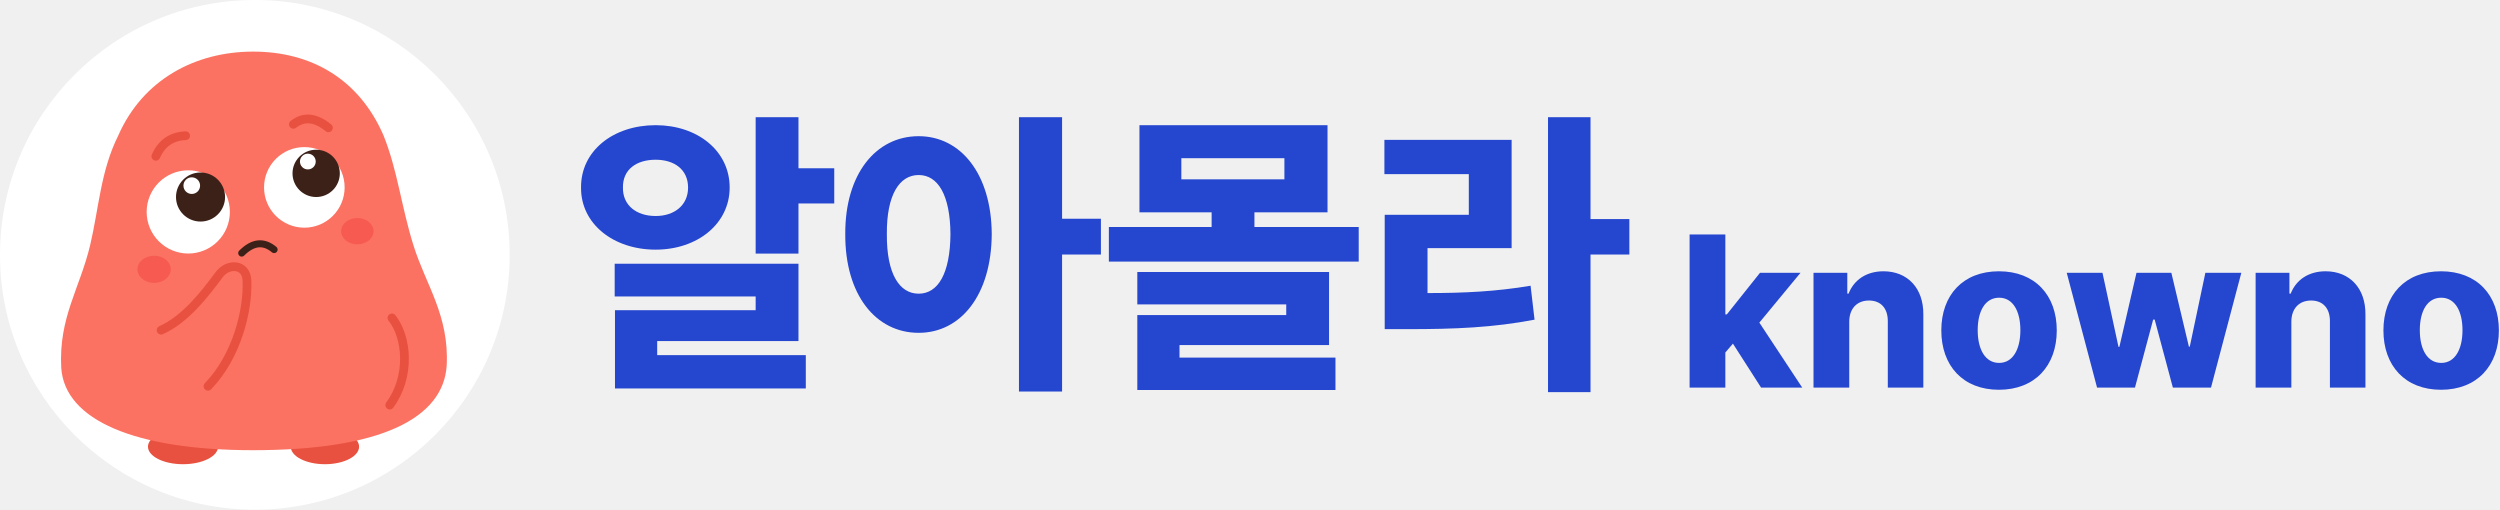
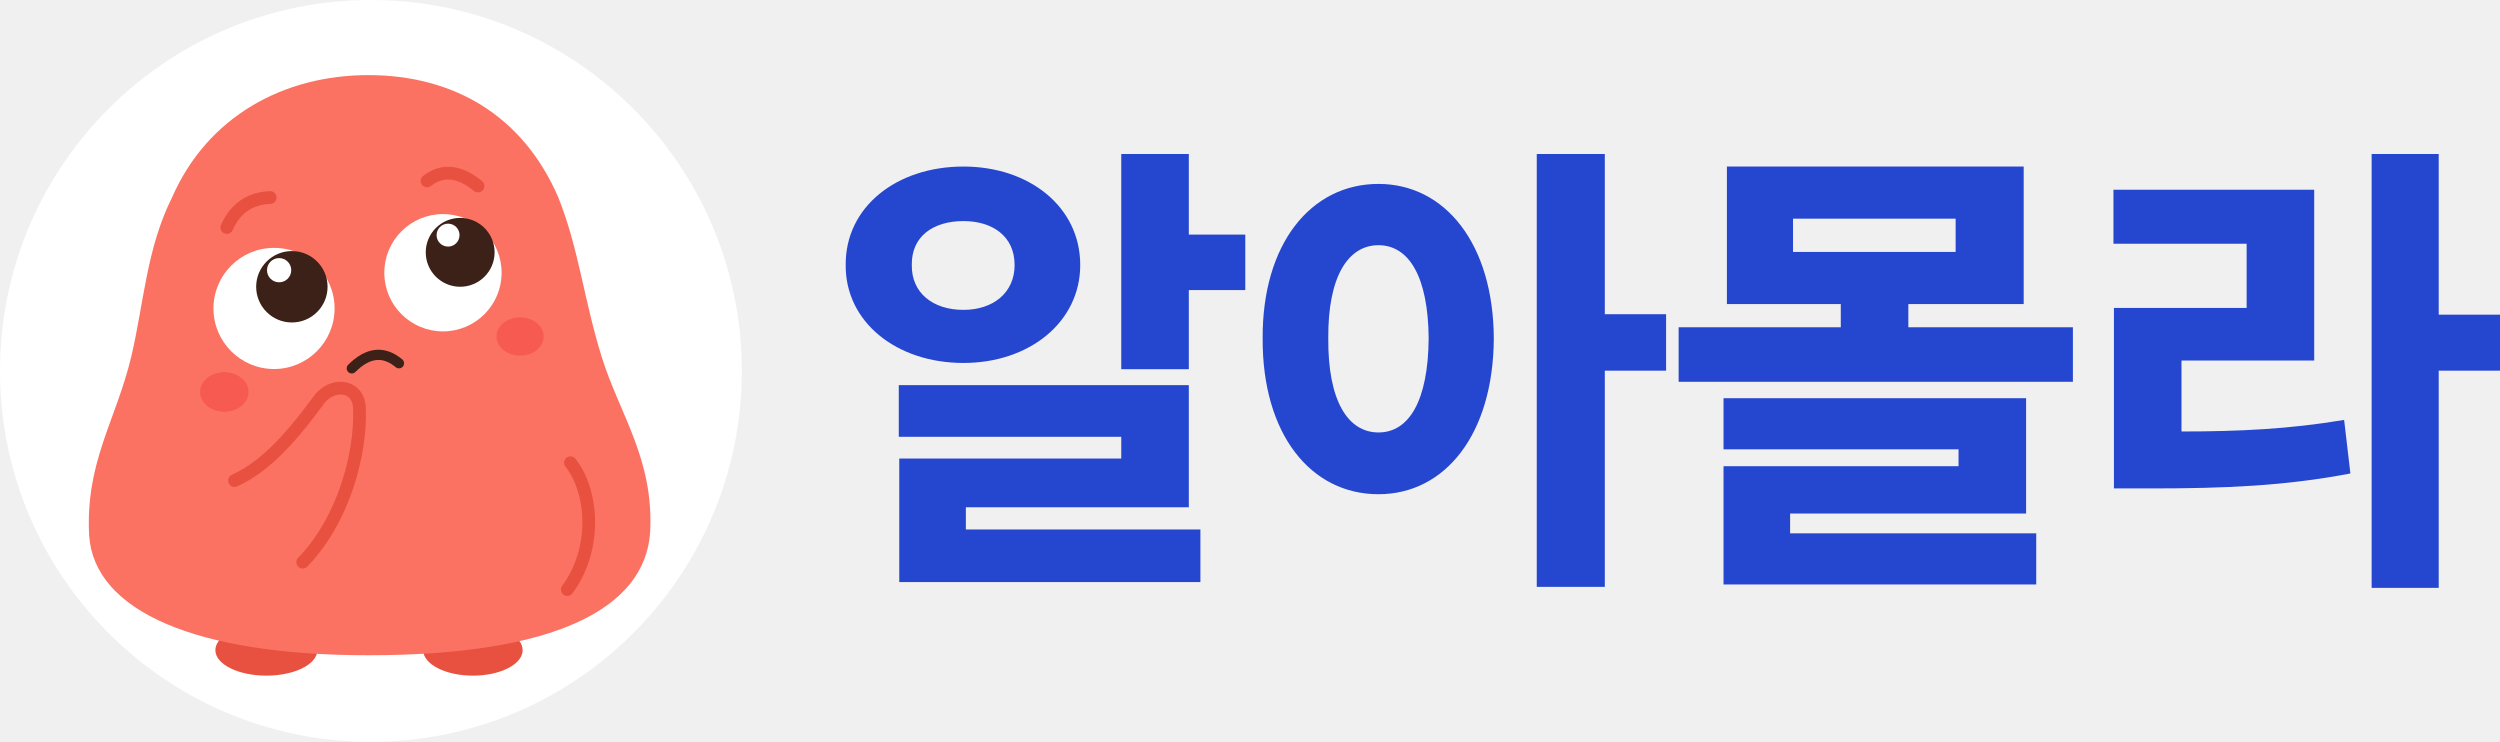
- <svg xmlns="http://www.w3.org/2000/svg" viewBox="0 0 981 200" width="981" height="200">
+ <svg xmlns="http://www.w3.org/2000/svg" viewBox="0 0 674 200" width="674" height="200">
  <g transform="translate(0 0) scale(0.1953125)">
    <circle cx="512" cy="512" r="512" fill="#FFFFFF" />
    <g transform="translate(61.44 61.44) scale(0.88)">
      <g fill="#E8513F">
        <ellipse cx="348" cy="950" rx="80" ry="40" />
        <ellipse cx="672" cy="950" rx="78" ry="40" />
      </g>
      <path fill="#FB7262" d="M508 48C640 48 750 110 806 240C838 320 846 400 874 490C902 580 956 650 950 765C942 885 800 958 508 958C240 958 78 890 70 770C64 655 112 590 136 490C156 405 160 320 200 240C256 112 376 48 508 48Z" />
      <g fill="#F65A50">
        <ellipse cx="282" cy="545" rx="38" ry="31" />
        <ellipse cx="746" cy="458" rx="37" ry="30" />
      </g>
      <g class="eye">
        <circle cx="360" cy="414" r="95" fill="#FFFFFF" />
        <g class="pupil">
          <circle cx="388" cy="380" r="56" fill="#3B2118" />
          <circle cx="368" cy="354" r="19" fill="#FFFFFF" />
        </g>
      </g>
      <g class="eye">
        <circle cx="625" cy="358" r="92" fill="#FFFFFF" />
        <g class="pupil">
          <circle cx="652" cy="326" r="54" fill="#3B2118" />
          <circle cx="633" cy="299" r="18" fill="#FFFFFF" />
        </g>
      </g>
      <g fill="none" stroke="#E8513F" stroke-width="20" stroke-linecap="round" stroke-linejoin="round">
        <path d="M286 287Q306 242 354 240" />
        <path d="M600 214Q636 186 680 222" />
        <path d="M298 684C352 660 396 604 430 558C450 530 492 532 494 570C497 640 470 745 405 812" />
        <path d="M825 656C860 700 868 790 820 855" />
      </g>
      <path fill="none" stroke="#3B2118" stroke-width="16" stroke-linecap="round" d="M482 508Q520 470 556 500" />
    </g>
  </g>
-   <path fill="#2547D0" transform="translate(224.88 142.36) scale(0.12)" d="M737-803L597-803L597-357L737-357L737-521L854-521L854-636L737-636ZM737-324L136-324L136-217L597-217L597-172L137-172L137 84L761 84L761-25L275-25L275-71L737-71ZM270-777C131-777 25-693 26-573C25-455 131-370 270-370C407-370 512-455 512-573C512-693 407-777 270-777ZM270-664C331-664 376-632 376-573C376-515 331-480 270-480C207-480 162-515 163-573C162-632 207-664 270-664ZM1130-741C990-741 889-617 890-421C889-222 990-98 1130-98C1268-98 1368-222 1369-421C1368-617 1268-741 1130-741ZM1130-614C1193-614 1233-549 1234-421C1233-291 1193-226 1130-226C1067-226 1025-291 1026-421C1025-549 1067-614 1130-614ZM1599-803L1458-803L1458 94L1599 94L1599-354L1726-354L1726-471L1599-471ZM2569-444L2228-444L2228-492L2467-492L2467-777L1852-777L1852-492L2088-492L2088-444L1752-444L1752-331L2569-331ZM1989-669L2326-669L2326-600L1989-600ZM2472-297L1845-297L1845-191L2332-191L2332-156L1845-156L1845 89L2493 89L2493-17L1983-17L1983-58L2472-58ZM3327-803L3188-803L3188 96L3327 96L3327-354L3454-354L3454-470L3327-470ZM3069-729L2653-729L2653-617L2929-617L2929-484L2654-484L2654-110L2730-110C2883-110 3008-115 3144-141L3131-252C3018-233 2914-228 2794-228L2794-375L3069-375Z" />
-   <path fill="#2547D0" transform="translate(658.495 152.095) scale(0.085)" d="M53 0L218 0L218-162L253-203L383 0L573 0L375-300L565-530L378-530L225-338L218-338L218-707L53-707ZM790-304C790-365 826-402 881-402C936-402 968-366 968-307L968 0L1132 0L1132-338C1133-458 1060-537 948-537C870-537 812-498 787-434L781-434L781-530L625-530L625 0L790 0ZM1481 10C1647 10 1748-101 1748-264C1748-427 1647-537 1481-537C1315-537 1215-427 1215-264C1215-101 1315 10 1481 10ZM1482-114C1418-114 1383-176 1383-265C1383-354 1418-415 1482-415C1545-415 1580-354 1580-265C1580-176 1545-114 1482-114ZM1934 0L2109 0L2193-314L2200-314L2284 0L2460 0L2600-530L2434-530L2362-189L2358-189L2277-530L2116-530L2037-188L2033-188L1959-530L1794-530ZM2831-304C2831-365 2867-402 2922-402C2977-402 3009-366 3009-307L3009 0L3173 0L3173-338C3174-458 3101-537 2989-537C2911-537 2853-498 2828-434L2822-434L2822-530L2666-530L2666 0L2831 0ZM3522 10C3688 10 3789-101 3789-264C3789-427 3688-537 3522-537C3356-537 3256-427 3256-264C3256-101 3356 10 3522 10ZM3523-114C3459-114 3424-176 3424-265C3424-354 3459-415 3523-415C3586-415 3621-354 3621-265C3621-176 3586-114 3523-114Z" />
+   <path fill="#2547D0" transform="translate(224.617 145.992) scale(0.130105)" d="M737-803L597-803L597-357L737-357L737-521L854-521L854-636L737-636ZM737-324L136-324L136-217L597-217L597-172L137-172L137 84L761 84L761-25L275-25L275-71L737-71ZM270-777C131-777 25-693 26-573C25-455 131-370 270-370C407-370 512-455 512-573C512-693 407-777 270-777ZM270-664C331-664 376-632 376-573C376-515 331-480 270-480C207-480 162-515 163-573C162-632 207-664 270-664ZM1130-741C990-741 889-617 890-421C889-222 990-98 1130-98C1268-98 1368-222 1369-421C1368-617 1268-741 1130-741ZM1130-614C1193-614 1233-549 1234-421C1233-291 1193-226 1130-226C1067-226 1025-291 1026-421C1025-549 1067-614 1130-614ZM1599-803L1458-803L1458 94L1599 94L1599-354L1726-354L1726-471L1599-471ZM2569-444L2228-444L2228-492L2467-492L2467-777L1852-777L1852-492L2088-492L2088-444L1752-444L1752-331L2569-331ZM1989-669L2326-669L2326-600L1989-600ZM2472-297L1845-297L1845-191L2332-191L2332-156L1845-156L1845 89L2493 89L2493-17L1983-17L1983-58L2472-58ZM3327-803L3188-803L3188 96L3327 96L3327-354L3454-354L3454-470L3327-470ZM3069-729L2653-729L2653-617L2929-617L2929-484L2654-484L2654-110L2730-110C2883-110 3008-115 3144-141L3131-252C3018-233 2914-228 2794-228L2794-375L3069-375Z" />
</svg>
